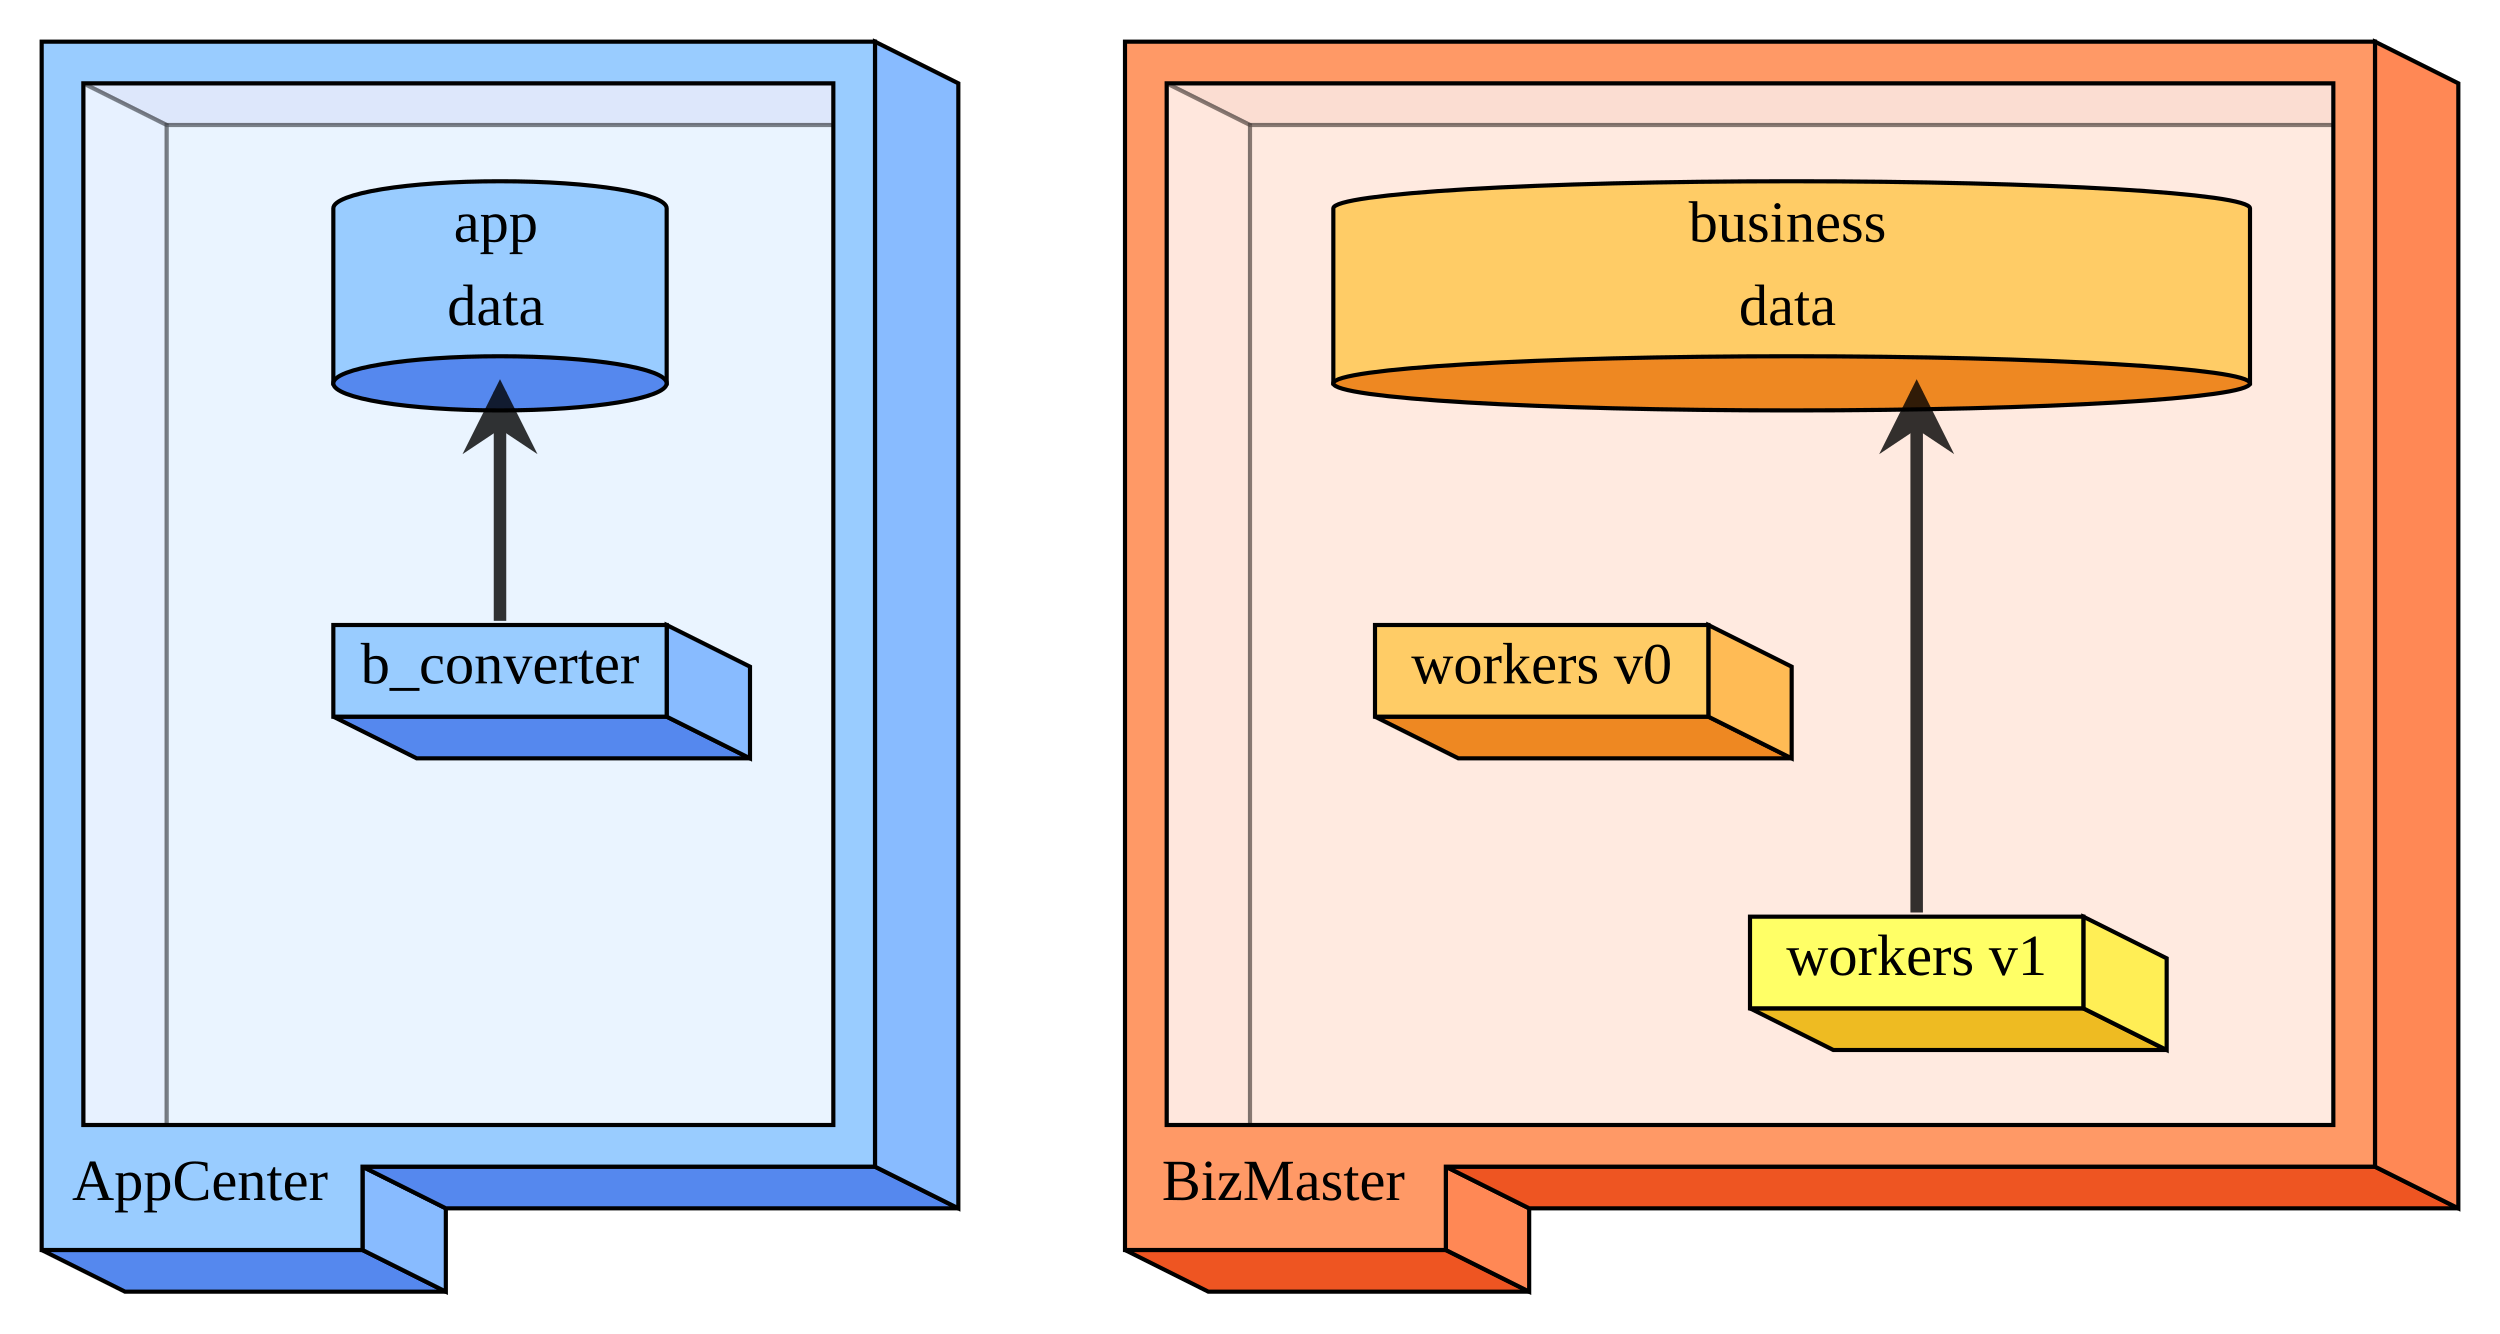
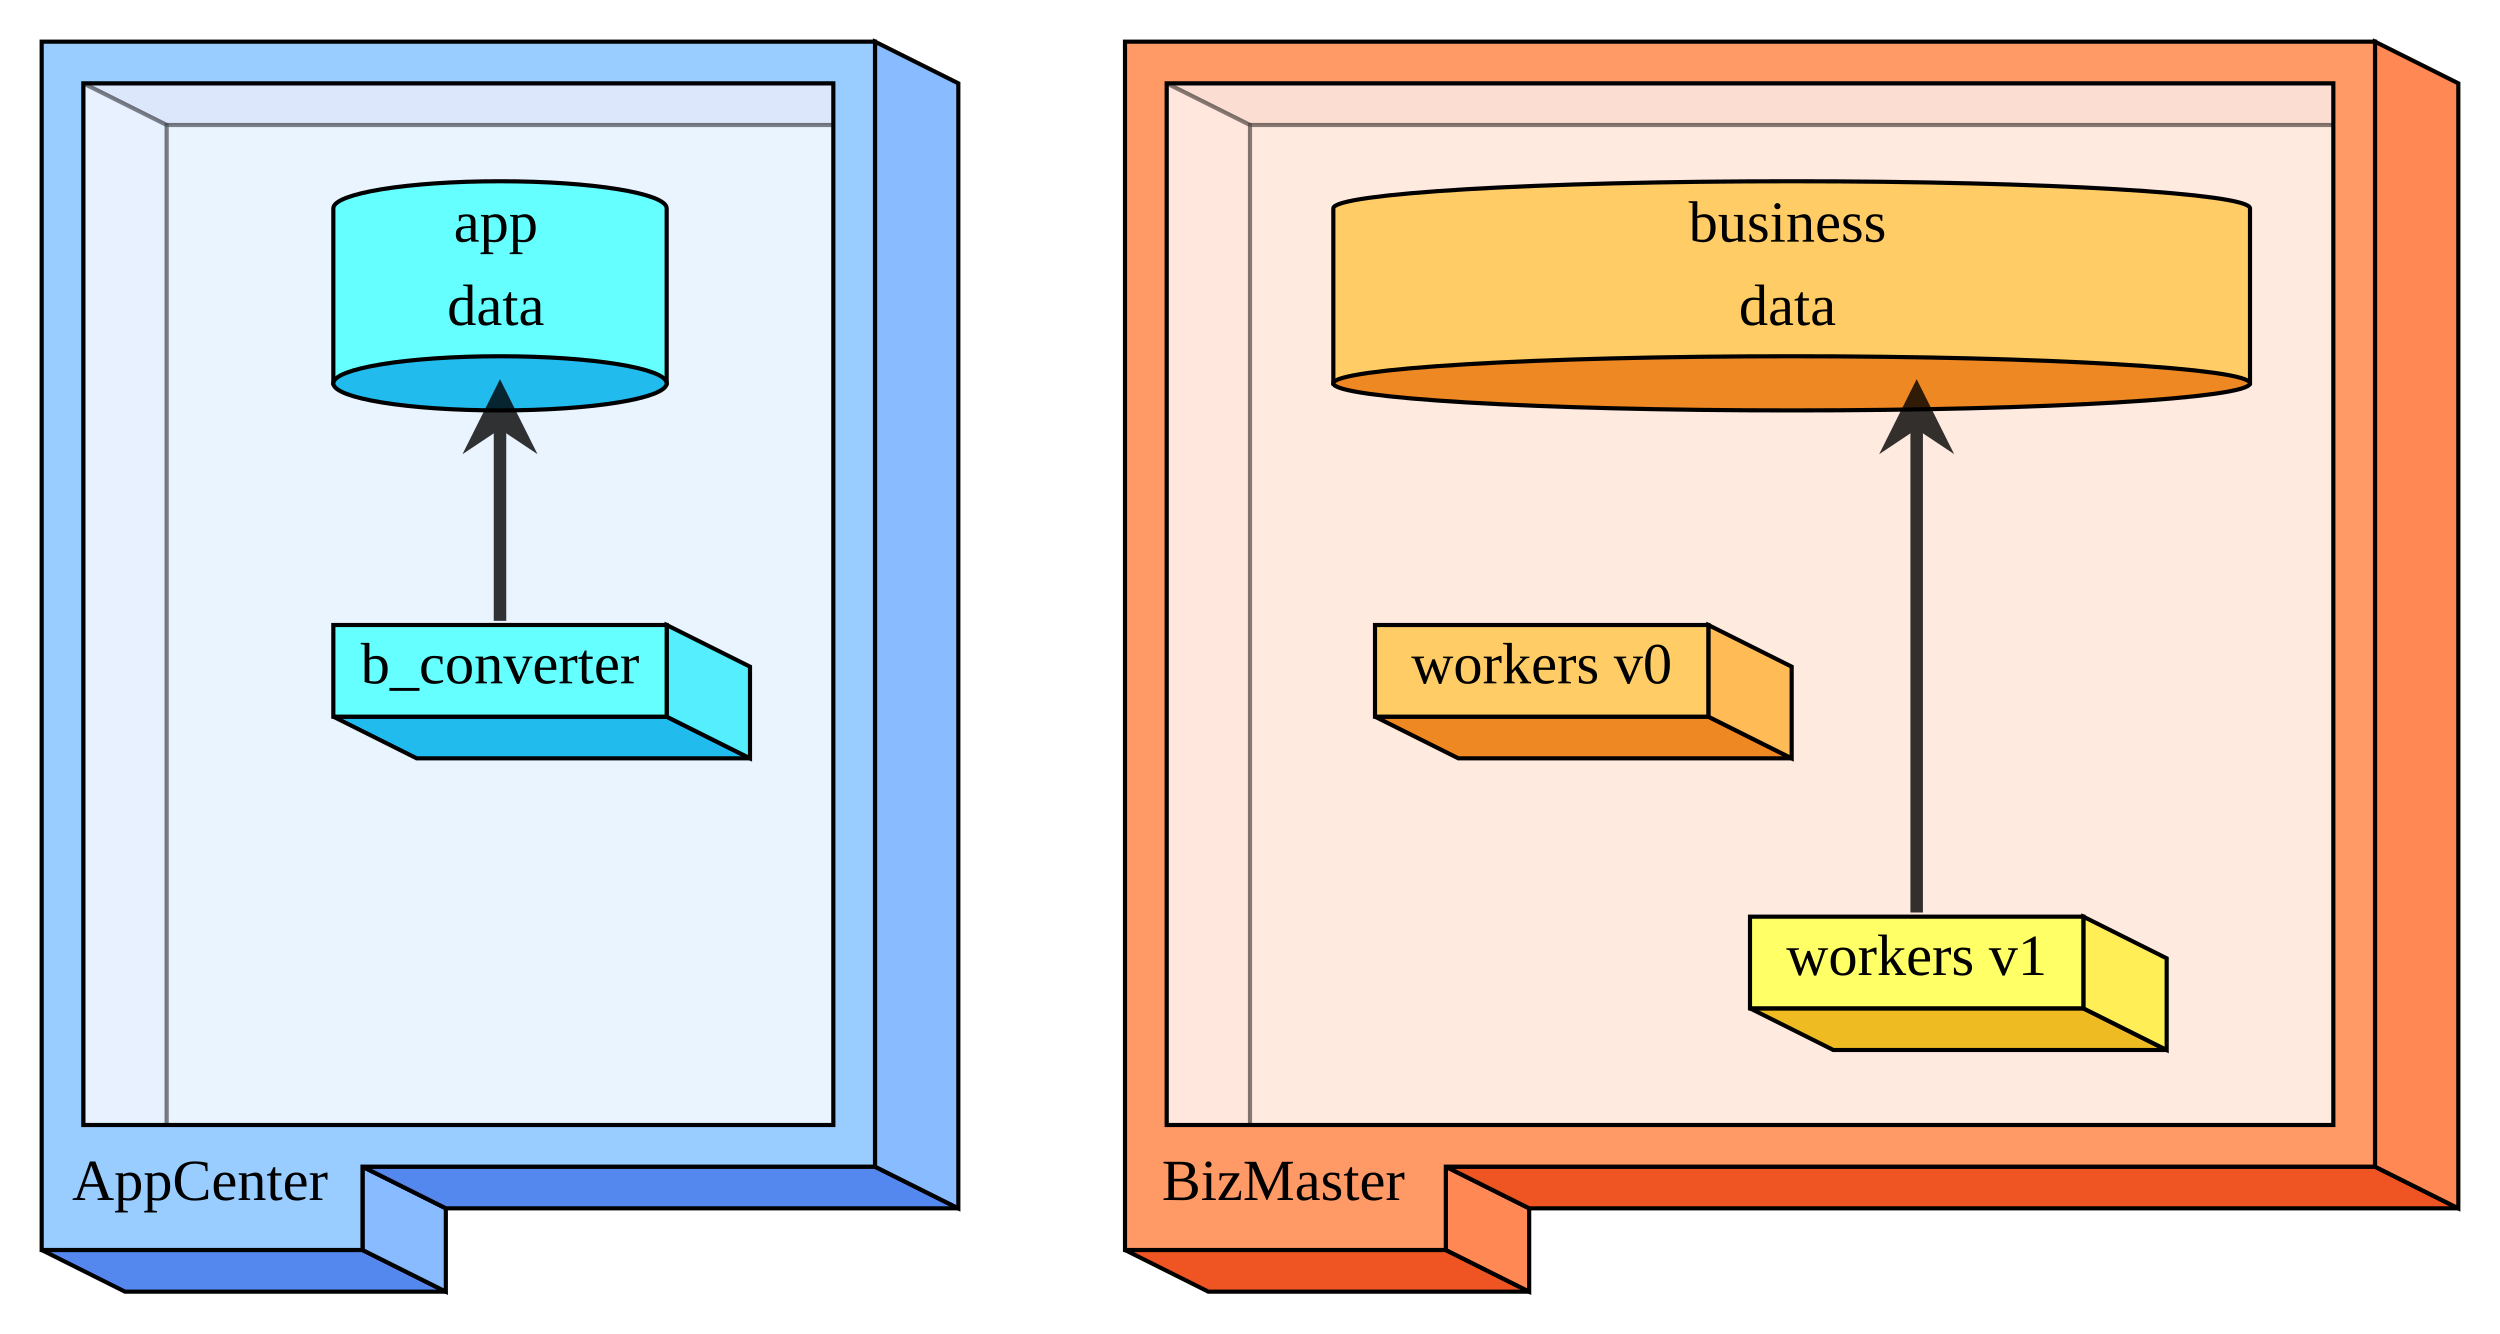
<svg xmlns="http://www.w3.org/2000/svg" width="600" height="320">
  <path fill-opacity="0.2" stroke-opacity="0.3" d="M20.0,20.0  h180.0 l20.0,10.0 h-180.0 l-20.0,-10.0 z" fill="#58e" stroke="#000" />
  <path fill-opacity="0.2" stroke-opacity="0.3" d="M20.0,20.0  l20.0,10.0 v250.0 l-20.0,-10.0 v-250.0 z" fill="#8bf" stroke="#000" />
  <path fill-opacity="0.2" stroke-opacity="0.3" d="M40.0,30.0  h180.0 v250.0 h-180.0 v-250.0 z" fill="#9cf" stroke="#000" />
-   <path d="M80.0,172.0  h80.0 l20.0,10.0 h-80.0 l-20.0,-10.0 z" fill="#58e" stroke="#000" />
-   <path d="M160.0,172.0  v-22.0 l20.0,10.0 v22.0 l-20.0,-10.0 z" fill="#8bf" stroke="#000" />
-   <rect fill="#9cf" stroke="#000" x="80.0" y="150.0" width="80.0" height="22.0" />
+   <path d="M80.0,172.0  h80.0 l20.0,10.0 h-80.0 l-20.0,-10.0 z" fill="#2be" stroke="#000" />
+   <path d="M160.0,172.0  v-22.0 l20.0,10.0 v22.0 l-20.0,-10.0 z" fill="#5ef" stroke="#000" />
+   <rect fill="#6ff" stroke="#000" x="80.0" y="150.0" width="80.0" height="22.0" />
  <text x="120.0" y="164.0" font-size="14.0" fill="#000" text-anchor="middle">b_converter</text>
-   <path d="M80.0,92.0  v-42.0 a40.0,6.5,0.0,1,1,80.0,0.0 v42.0 z" fill="#9cf" stroke="#000" />
-   <ellipse cx="120.0" cy="92.0" rx="40.0" ry="6.5" fill="#58e" stroke="#000" />
+   <path d="M80.0,92.0  v-42.0 a40.0,6.5,0.0,1,1,80.0,0.0 v42.0 z" fill="#6ff" stroke="#000" />
+   <ellipse cx="120.0" cy="92.0" rx="40.0" ry="6.5" fill="#2be" stroke="#000" />
  <text x="119.0" y="58.0" font-size="14.0" fill="#000" text-anchor="middle">app</text>
  <text x="119.0" y="78.0" font-size="14.0" fill="#000" text-anchor="middle">data</text>
  <marker id="arrow_BLACK" markerWidth="6" markerHeight="6" viewBox="-3 -3 6 6" refX="2" refY="0" markerUnits="strokeWidth" orient="auto">
    <polygon points="-1,0 -3,3 3,0 -3,-3" fill="#000" />
  </marker>
  <path stroke="#000" opacity="0.8" stroke-width="3.0" fill="none" d="M120.0,149.0  l0.0,-55.0" marker-end="url(#arrow_BLACK)" />
  <path d="M10.0,300.0  h77.0 l20.0,10.0 h-77.0 l-20.0,-10.0 z" fill="#58e" stroke="#000" />
  <path d="M87.0,300.0  v-20.0 l20.0,10.0 v20.0 l-20.0,-10.0 z" fill="#8bf" stroke="#000" />
  <path d="M87.0,280.0  h123.0 l20.0,10.0 h-123.0 l-20.0,-10.0 z" fill="#58e" stroke="#000" />
  <path d="M210.0,280.0  v-270.0 l20.0,10.0 v270.0 l-20.0,-10.0 z" fill="#8bf" stroke="#000" />
  <path fill-rule="evenodd" d="M10.0,10.0  h200.0 v270.0 h-123.0 v20.0 h-77.0 v-290.0 z  m10.0,10.0 v250.0 h180.0 v-250.0 h-180.0 z" fill="#9cf" stroke="#000" />
  <text x="48.0" y="288.0" font-size="14.0" fill="#000" text-anchor="middle">AppCenter</text>
  <path fill-opacity="0.2" stroke-opacity="0.3" d="M280.0,20.0  h280.0 l20.0,10.0 h-280.0 l-20.0,-10.0 z" fill="#e52" stroke="#000" />
  <path fill-opacity="0.2" stroke-opacity="0.3" d="M280.0,20.0  l20.0,10.0 v250.0 l-20.0,-10.0 v-250.0 z" fill="#f85" stroke="#000" />
  <path fill-opacity="0.2" stroke-opacity="0.3" d="M300.0,30.0  h280.0 v250.0 h-280.0 v-250.0 z" fill="#f96" stroke="#000" />
  <path d="M330.0,172.0  h80.0 l20.0,10.0 h-80.0 l-20.0,-10.0 z" fill="#e82" stroke="#000" />
  <path d="M410.0,172.0  v-22.0 l20.0,10.0 v22.0 l-20.0,-10.0 z" fill="#fb5" stroke="#000" />
  <rect fill="#fc6" stroke="#000" x="330.0" y="150.0" width="80.0" height="22.0" />
  <text x="370.0" y="164.0" font-size="14.0" fill="#000" text-anchor="middle">workers v0</text>
  <path d="M320.0,92.0  v-42.0 a110.0,6.5,0.0,1,1,220.0,0.0 v42.0 z" fill="#fc6" stroke="#000" />
  <ellipse cx="430.0" cy="92.0" rx="110.0" ry="6.5" fill="#e82" stroke="#000" />
  <text x="429.0" y="58.0" font-size="14.0" fill="#000" text-anchor="middle">business</text>
  <text x="429.0" y="78.0" font-size="14.0" fill="#000" text-anchor="middle">data</text>
  <path d="M420.0,242.0  h80.0 l20.0,10.0 h-80.0 l-20.0,-10.0 z" fill="#eb2" stroke="#000" />
  <path d="M500.0,242.0  v-22.0 l20.0,10.0 v22.0 l-20.0,-10.0 z" fill="#fe5" stroke="#000" />
  <rect fill="#ff6" stroke="#000" x="420.0" y="220.0" width="80.0" height="22.0" />
  <text x="460.0" y="234.0" font-size="14.0" fill="#000" text-anchor="middle">workers v1</text>
  <path d="M270.0,300.0  h77.0 l20.0,10.0 h-77.0 l-20.0,-10.0 z" fill="#e52" stroke="#000" />
  <path d="M347.0,300.0  v-20.0 l20.0,10.0 v20.0 l-20.0,-10.0 z" fill="#f85" stroke="#000" />
  <path d="M347.0,280.0  h223.0 l20.0,10.0 h-223.0 l-20.0,-10.0 z" fill="#e52" stroke="#000" />
  <path d="M570.0,280.0  v-270.0 l20.0,10.0 v270.0 l-20.0,-10.0 z" fill="#f85" stroke="#000" />
  <path fill-rule="evenodd" d="M270.0,10.0  h300.0 v270.0 h-223.0 v20.0 h-77.0 v-290.0 z  m10.0,10.0 v250.0 h280.0 v-250.0 h-280.0 z" fill="#f96" stroke="#000" />
  <text x="308.0" y="288.0" font-size="14.0" fill="#000" text-anchor="middle">BizMaster</text>
  <path stroke="#000" opacity="0.8" stroke-width="3.0" fill="none" d="M460.0,219.0  l0.0,-125.0" marker-end="url(#arrow_BLACK)" />
</svg>
